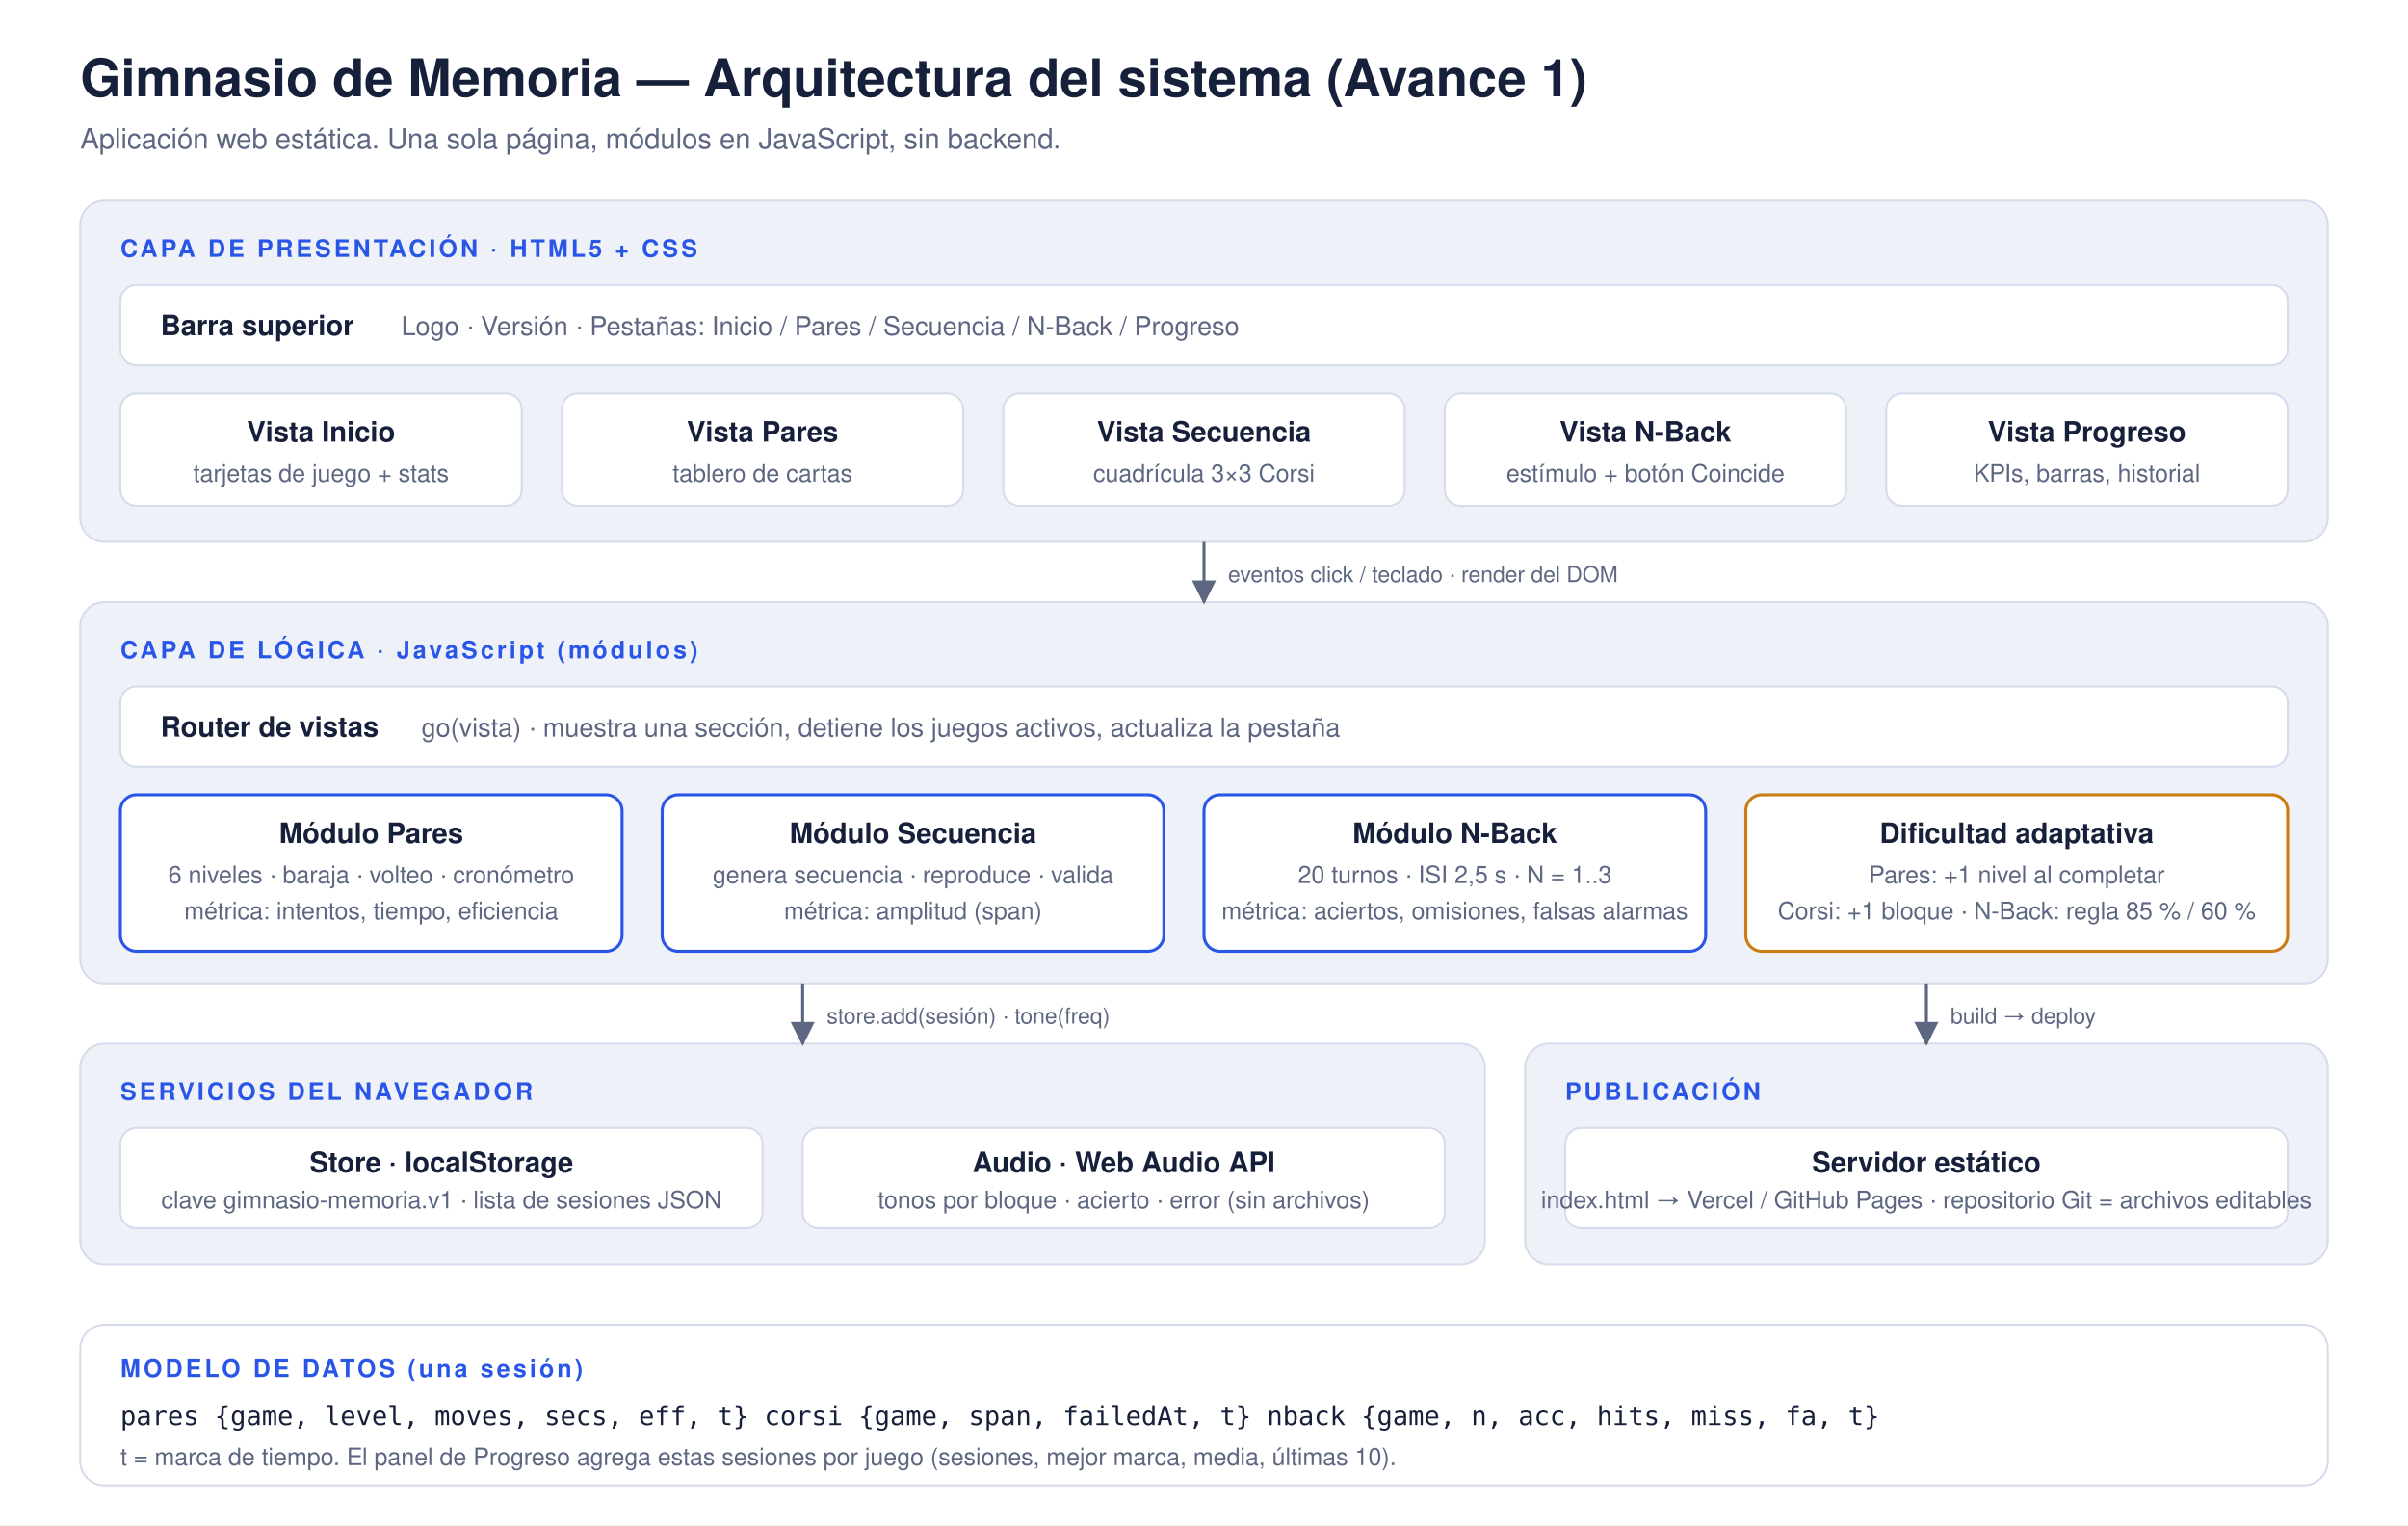
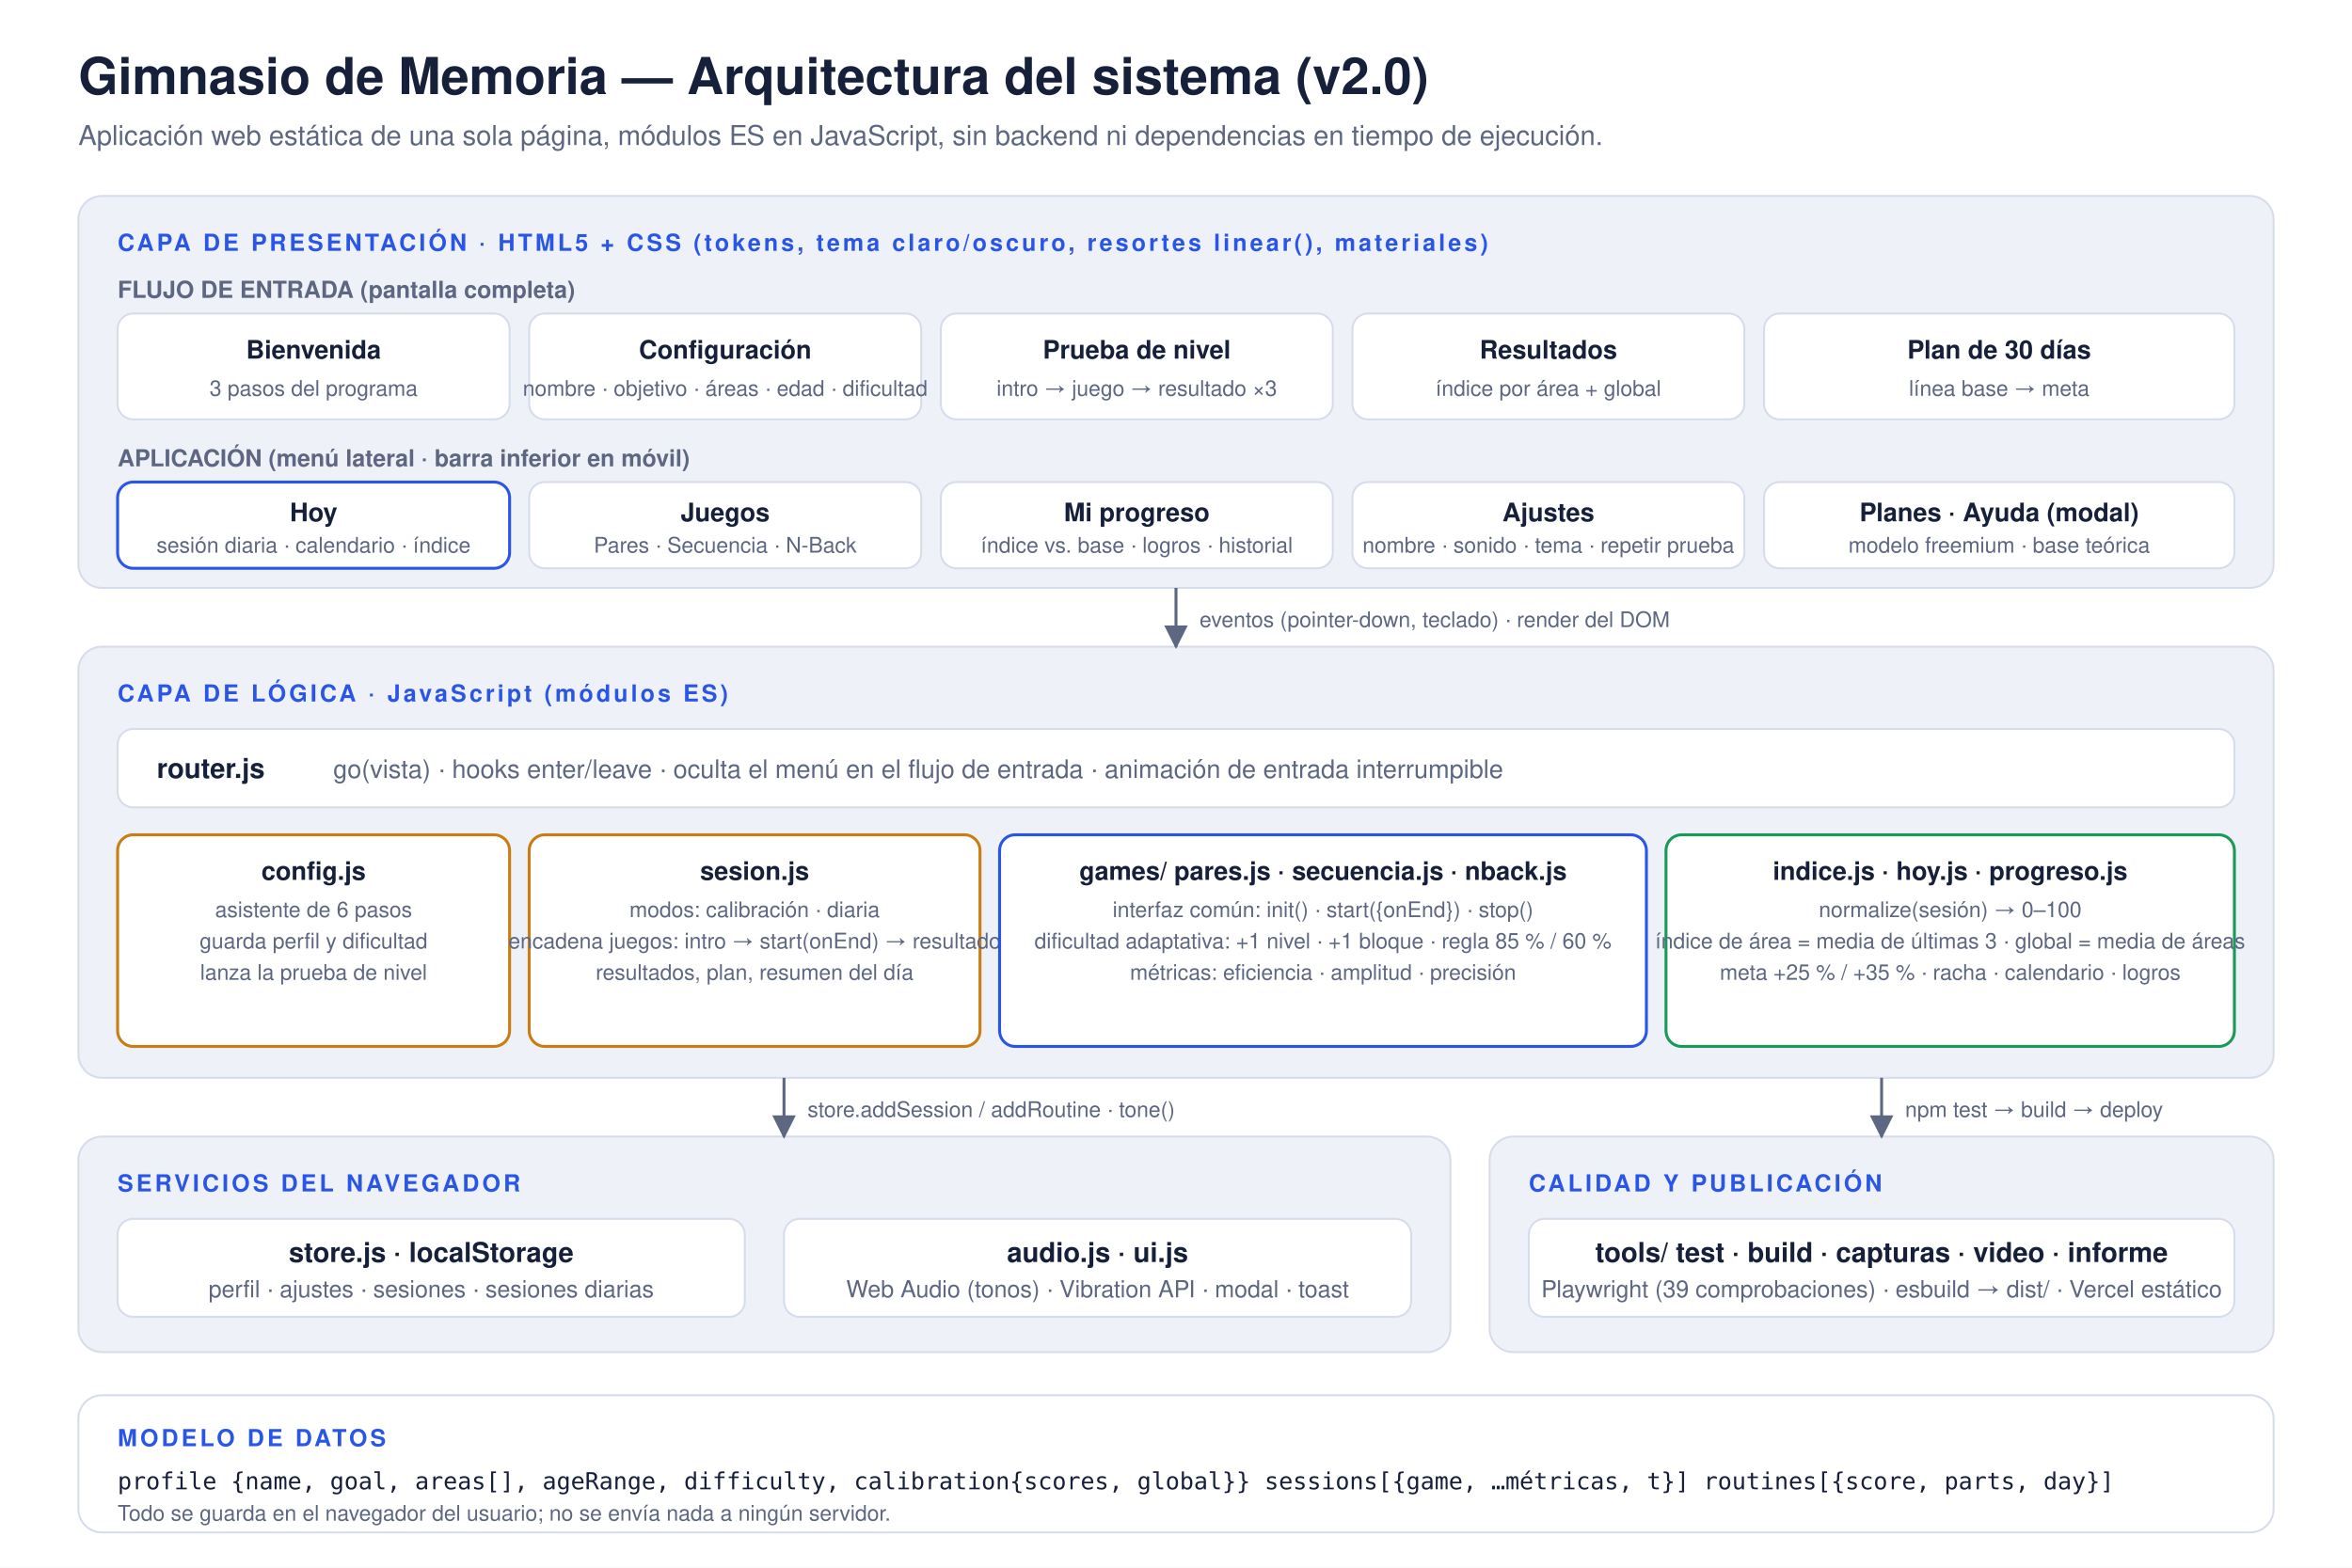
- <svg xmlns="http://www.w3.org/2000/svg" viewBox="0 0 1200 760" width="1200" height="760" font-family="Segoe UI, Helvetica, Arial, sans-serif">
+ <svg xmlns="http://www.w3.org/2000/svg" viewBox="0 0 1200 800" width="1200" height="800" font-family="Segoe UI, Helvetica, Arial, sans-serif">
  <defs>
    <marker id="a" viewBox="0 0 10 10" refX="9" refY="5" markerWidth="8" markerHeight="8" orient="auto">
      <path d="M0 0L10 5L0 10z" fill="#5d6782" />
    </marker>
  </defs>
-   <rect width="1200" height="760" fill="#ffffff" />
-   <text x="40" y="48" font-size="26" font-weight="700" fill="#17203a">Gimnasio de Memoria — Arquitectura del sistema (Avance 1)</text>
-   <text x="40" y="74" font-size="14" fill="#5d6782">Aplicación web estática. Una sola página, módulos en JavaScript, sin backend.</text>
-   <rect x="40" y="100" width="1120" height="170" rx="12" fill="#eef1f7" stroke="#d6dceb" />
-   <text x="60" y="128" font-size="12" font-weight="700" fill="#2a56e8" letter-spacing="1.5">CAPA DE PRESENTACIÓN · HTML5 + CSS</text>
-   <rect x="60" y="142" width="1080" height="40" rx="8" fill="#ffffff" stroke="#d6dceb" />
-   <text x="80" y="167" font-size="14" font-weight="700" fill="#17203a">Barra superior</text>
-   <text x="200" y="167" font-size="13" fill="#5d6782">Logo · Versión · Pestañas: Inicio / Pares / Secuencia / N-Back / Progreso</text>
+   <rect width="1200" height="800" fill="#ffffff" />
+   <text x="40" y="48" font-size="26" font-weight="700" fill="#17203a">Gimnasio de Memoria — Arquitectura del sistema (v2.0)</text>
+   <text x="40" y="74" font-size="14" fill="#5d6782">Aplicación web estática de una sola página, módulos ES en JavaScript, sin backend ni dependencias en tiempo de ejecución.</text>
+   <rect x="40" y="100" width="1120" height="200" rx="12" fill="#eef1f7" stroke="#d6dceb" />
+   <text x="60" y="128" font-size="12" font-weight="700" fill="#2a56e8" letter-spacing="1.5">CAPA DE PRESENTACIÓN · HTML5 + CSS (tokens, tema claro/oscuro, resortes linear(), materiales)</text>
+   <text x="60" y="152" font-size="12" font-weight="700" fill="#5d6782">FLUJO DE ENTRADA (pantalla completa)</text>
+   <g font-size="13" font-weight="700" fill="#17203a" text-anchor="middle">
+     <rect x="60" y="160" width="200" height="54" rx="8" fill="#ffffff" stroke="#d6dceb" />
+     <text x="160" y="183">Bienvenida</text>
+     <text x="160" y="202" font-size="11" font-weight="400" fill="#5d6782">3 pasos del programa</text>
+     <rect x="270" y="160" width="200" height="54" rx="8" fill="#ffffff" stroke="#d6dceb" />
+     <text x="370" y="183">Configuración</text>
+     <text x="370" y="202" font-size="11" font-weight="400" fill="#5d6782">nombre · objetivo · áreas · edad · dificultad</text>
+     <rect x="480" y="160" width="200" height="54" rx="8" fill="#ffffff" stroke="#d6dceb" />
+     <text x="580" y="183">Prueba de nivel</text>
+     <text x="580" y="202" font-size="11" font-weight="400" fill="#5d6782">intro → juego → resultado ×3</text>
+     <rect x="690" y="160" width="200" height="54" rx="8" fill="#ffffff" stroke="#d6dceb" />
+     <text x="790" y="183">Resultados</text>
+     <text x="790" y="202" font-size="11" font-weight="400" fill="#5d6782">índice por área + global</text>
+     <rect x="900" y="160" width="240" height="54" rx="8" fill="#ffffff" stroke="#d6dceb" />
+     <text x="1020" y="183">Plan de 30 días</text>
+     <text x="1020" y="202" font-size="11" font-weight="400" fill="#5d6782">línea base → meta</text>
+   </g>
+   <text x="60" y="238" font-size="12" font-weight="700" fill="#5d6782">APLICACIÓN (menú lateral · barra inferior en móvil)</text>
+   <g font-size="13" font-weight="700" fill="#17203a" text-anchor="middle">
+     <rect x="60" y="246" width="200" height="44" rx="8" fill="#ffffff" stroke="#2a56e8" stroke-width="1.5" />
+     <text x="160" y="266">Hoy</text>
+     <text x="160" y="282" font-size="11" font-weight="400" fill="#5d6782">sesión diaria · calendario · índice</text>
+     <rect x="270" y="246" width="200" height="44" rx="8" fill="#ffffff" stroke="#d6dceb" />
+     <text x="370" y="266">Juegos</text>
+     <text x="370" y="282" font-size="11" font-weight="400" fill="#5d6782">Pares · Secuencia · N-Back</text>
+     <rect x="480" y="246" width="200" height="44" rx="8" fill="#ffffff" stroke="#d6dceb" />
+     <text x="580" y="266">Mi progreso</text>
+     <text x="580" y="282" font-size="11" font-weight="400" fill="#5d6782">índice vs. base · logros · historial</text>
+     <rect x="690" y="246" width="200" height="44" rx="8" fill="#ffffff" stroke="#d6dceb" />
+     <text x="790" y="266">Ajustes</text>
+     <text x="790" y="282" font-size="11" font-weight="400" fill="#5d6782">nombre · sonido · tema · repetir prueba</text>
+     <rect x="900" y="246" width="240" height="44" rx="8" fill="#ffffff" stroke="#d6dceb" />
+     <text x="1020" y="266">Planes · Ayuda (modal)</text>
+     <text x="1020" y="282" font-size="11" font-weight="400" fill="#5d6782">modelo freemium · base teórica</text>
+   </g>
+   <rect x="40" y="330" width="1120" height="220" rx="12" fill="#eef1f7" stroke="#d6dceb" />
+   <text x="60" y="358" font-size="12" font-weight="700" fill="#2a56e8" letter-spacing="1.5">CAPA DE LÓGICA · JavaScript (módulos ES)</text>
+   <rect x="60" y="372" width="1080" height="40" rx="8" fill="#ffffff" stroke="#d6dceb" />
+   <text x="80" y="397" font-size="14" font-weight="700" fill="#17203a">router.js</text>
+   <text x="170" y="397" font-size="13" fill="#5d6782">go(vista) · hooks enter/leave · oculta el menú en el flujo de entrada · animación de entrada interrumpible</text>
+   <g font-size="13" font-weight="700" fill="#17203a" text-anchor="middle">
+     <rect x="60" y="426" width="200" height="108" rx="8" fill="#ffffff" stroke="#c97d12" stroke-width="1.5" />
+     <text x="160" y="449">config.js</text>
+     <text x="160" y="468" font-size="11" font-weight="400" fill="#5d6782">asistente de 6 pasos</text>
+     <text x="160" y="484" font-size="11" font-weight="400" fill="#5d6782">guarda perfil y dificultad</text>
+     <text x="160" y="500" font-size="11" font-weight="400" fill="#5d6782">lanza la prueba de nivel</text>
+     <rect x="270" y="426" width="230" height="108" rx="8" fill="#ffffff" stroke="#c97d12" stroke-width="1.5" />
+     <text x="385" y="449">sesion.js</text>
+     <text x="385" y="468" font-size="11" font-weight="400" fill="#5d6782">modos: calibración · diaria</text>
+     <text x="385" y="484" font-size="11" font-weight="400" fill="#5d6782">encadena juegos: intro → start(onEnd) → resultado</text>
+     <text x="385" y="500" font-size="11" font-weight="400" fill="#5d6782">resultados, plan, resumen del día</text>
+     <rect x="510" y="426" width="330" height="108" rx="8" fill="#ffffff" stroke="#2a56e8" stroke-width="1.5" />
+     <text x="675" y="449">games/ pares.js · secuencia.js · nback.js</text>
+     <text x="675" y="468" font-size="11" font-weight="400" fill="#5d6782">interfaz común: init() · start({onEnd}) · stop()</text>
+     <text x="675" y="484" font-size="11" font-weight="400" fill="#5d6782">dificultad adaptativa: +1 nivel · +1 bloque · regla 85 % / 60 %</text>
+     <text x="675" y="500" font-size="11" font-weight="400" fill="#5d6782">métricas: eficiencia · amplitud · precisión</text>
+     <rect x="850" y="426" width="290" height="108" rx="8" fill="#ffffff" stroke="#1a9a57" stroke-width="1.5" />
+     <text x="995" y="449">indice.js · hoy.js · progreso.js</text>
+     <text x="995" y="468" font-size="11" font-weight="400" fill="#5d6782">normalize(sesión) → 0–100</text>
+     <text x="995" y="484" font-size="11" font-weight="400" fill="#5d6782">índice de área = media de últimas 3 · global = media de áreas</text>
+     <text x="995" y="500" font-size="11" font-weight="400" fill="#5d6782">meta +25 % / +35 % · racha · calendario · logros</text>
+   </g>
+   <rect x="40" y="580" width="700" height="110" rx="12" fill="#eef1f7" stroke="#d6dceb" />
+   <text x="60" y="608" font-size="12" font-weight="700" fill="#2a56e8" letter-spacing="1.5">SERVICIOS DEL NAVEGADOR</text>
  <g font-size="14" font-weight="700" fill="#17203a" text-anchor="middle">
-     <rect x="60" y="196" width="200" height="56" rx="8" fill="#ffffff" stroke="#d6dceb" />
-     <text x="160" y="220">Vista Inicio</text>
-     <text x="160" y="240" font-size="12" font-weight="400" fill="#5d6782">tarjetas de juego + stats</text>
-     <rect x="280" y="196" width="200" height="56" rx="8" fill="#ffffff" stroke="#d6dceb" />
-     <text x="380" y="220">Vista Pares</text>
-     <text x="380" y="240" font-size="12" font-weight="400" fill="#5d6782">tablero de cartas</text>
-     <rect x="500" y="196" width="200" height="56" rx="8" fill="#ffffff" stroke="#d6dceb" />
-     <text x="600" y="220">Vista Secuencia</text>
-     <text x="600" y="240" font-size="12" font-weight="400" fill="#5d6782">cuadrícula 3×3 Corsi</text>
-     <rect x="720" y="196" width="200" height="56" rx="8" fill="#ffffff" stroke="#d6dceb" />
-     <text x="820" y="220">Vista N-Back</text>
-     <text x="820" y="240" font-size="12" font-weight="400" fill="#5d6782">estímulo + botón Coincide</text>
-     <rect x="940" y="196" width="200" height="56" rx="8" fill="#ffffff" stroke="#d6dceb" />
-     <text x="1040" y="220">Vista Progreso</text>
-     <text x="1040" y="240" font-size="12" font-weight="400" fill="#5d6782">KPIs, barras, historial</text>
+     <rect x="60" y="622" width="320" height="50" rx="8" fill="#ffffff" stroke="#d6dceb" />
+     <text x="220" y="644">store.js · localStorage</text>
+     <text x="220" y="662" font-size="12" font-weight="400" fill="#5d6782">perfil · ajustes · sesiones · sesiones diarias</text>
+     <rect x="400" y="622" width="320" height="50" rx="8" fill="#ffffff" stroke="#d6dceb" />
+     <text x="560" y="644">audio.js · ui.js</text>
+     <text x="560" y="662" font-size="12" font-weight="400" fill="#5d6782">Web Audio (tonos) · Vibration API · modal · toast</text>
  </g>
-   <rect x="40" y="300" width="1120" height="190" rx="12" fill="#eef1f7" stroke="#d6dceb" />
-   <text x="60" y="328" font-size="12" font-weight="700" fill="#2a56e8" letter-spacing="1.5">CAPA DE LÓGICA · JavaScript (módulos)</text>
-   <rect x="60" y="342" width="1080" height="40" rx="8" fill="#ffffff" stroke="#d6dceb" />
-   <text x="80" y="367" font-size="14" font-weight="700" fill="#17203a">Router de vistas</text>
-   <text x="210" y="367" font-size="13" fill="#5d6782">go(vista) · muestra una sección, detiene los juegos activos, actualiza la pestaña</text>
-   <g font-size="14" font-weight="700" fill="#17203a" text-anchor="middle">
-     <rect x="60" y="396" width="250" height="78" rx="8" fill="#ffffff" stroke="#2a56e8" stroke-width="1.5" />
-     <text x="185" y="420">Módulo Pares</text>
-     <text x="185" y="440" font-size="12" font-weight="400" fill="#5d6782">6 niveles · baraja · volteo · cronómetro</text>
-     <text x="185" y="458" font-size="12" font-weight="400" fill="#5d6782">métrica: intentos, tiempo, eficiencia</text>
-     <rect x="330" y="396" width="250" height="78" rx="8" fill="#ffffff" stroke="#2a56e8" stroke-width="1.5" />
-     <text x="455" y="420">Módulo Secuencia</text>
-     <text x="455" y="440" font-size="12" font-weight="400" fill="#5d6782">genera secuencia · reproduce · valida</text>
-     <text x="455" y="458" font-size="12" font-weight="400" fill="#5d6782">métrica: amplitud (span)</text>
-     <rect x="600" y="396" width="250" height="78" rx="8" fill="#ffffff" stroke="#2a56e8" stroke-width="1.5" />
-     <text x="725" y="420">Módulo N-Back</text>
-     <text x="725" y="440" font-size="12" font-weight="400" fill="#5d6782">20 turnos · ISI 2,5 s · N = 1..3</text>
-     <text x="725" y="458" font-size="12" font-weight="400" fill="#5d6782">métrica: aciertos, omisiones, falsas alarmas</text>
-     <rect x="870" y="396" width="270" height="78" rx="8" fill="#ffffff" stroke="#c97d12" stroke-width="1.5" />
-     <text x="1005" y="420">Dificultad adaptativa</text>
-     <text x="1005" y="440" font-size="12" font-weight="400" fill="#5d6782">Pares: +1 nivel al completar</text>
-     <text x="1005" y="458" font-size="12" font-weight="400" fill="#5d6782">Corsi: +1 bloque · N-Back: regla 85 % / 60 %</text>
+   <rect x="760" y="580" width="400" height="110" rx="12" fill="#eef1f7" stroke="#d6dceb" />
+   <text x="780" y="608" font-size="12" font-weight="700" fill="#2a56e8" letter-spacing="1.5">CALIDAD Y PUBLICACIÓN</text>
+   <rect x="780" y="622" width="360" height="50" rx="8" fill="#ffffff" stroke="#d6dceb" />
+   <text x="960" y="644" font-size="14" font-weight="700" fill="#17203a" text-anchor="middle">tools/ test · build · capturas · video · informe</text>
+   <text x="960" y="662" font-size="12" fill="#5d6782" text-anchor="middle">Playwright (39 comprobaciones) · esbuild → dist/ · Vercel estático</text>
+   <g stroke="#5d6782" stroke-width="1.5" fill="none" marker-end="url(#a)">
+     <path d="M600 300 V330" />
+     <path d="M400 550 V580" />
+     <path d="M960 550 V580" />
  </g>
-   <rect x="40" y="520" width="700" height="110" rx="12" fill="#eef1f7" stroke="#d6dceb" />
-   <text x="60" y="548" font-size="12" font-weight="700" fill="#2a56e8" letter-spacing="1.5">SERVICIOS DEL NAVEGADOR</text>
-   <g font-size="14" font-weight="700" fill="#17203a" text-anchor="middle">
-     <rect x="60" y="562" width="320" height="50" rx="8" fill="#ffffff" stroke="#d6dceb" />
-     <text x="220" y="584">Store · localStorage</text>
-     <text x="220" y="602" font-size="12" font-weight="400" fill="#5d6782">clave gimnasio-memoria.v1 · lista de sesiones JSON</text>
-     <rect x="400" y="562" width="320" height="50" rx="8" fill="#ffffff" stroke="#d6dceb" />
-     <text x="560" y="584">Audio · Web Audio API</text>
-     <text x="560" y="602" font-size="12" font-weight="400" fill="#5d6782">tonos por bloque · acierto · error (sin archivos)</text>
-   </g>
-   <rect x="760" y="520" width="400" height="110" rx="12" fill="#eef1f7" stroke="#d6dceb" />
-   <text x="780" y="548" font-size="12" font-weight="700" fill="#2a56e8" letter-spacing="1.5">PUBLICACIÓN</text>
-   <rect x="780" y="562" width="360" height="50" rx="8" fill="#ffffff" stroke="#d6dceb" />
-   <text x="960" y="584" font-size="14" font-weight="700" fill="#17203a" text-anchor="middle">Servidor estático</text>
-   <text x="960" y="602" font-size="12" fill="#5d6782" text-anchor="middle">index.html → Vercel / GitHub Pages · repositorio Git = archivos editables</text>
-   <g stroke="#5d6782" stroke-width="1.5" fill="none" marker-end="url(#a)">
-     <path d="M600 270 V300" />
-     <path d="M400 490 V520" />
-     <path d="M960 490 V520" />
-   </g>
-   <text x="612" y="290" font-size="11" fill="#5d6782">eventos click / teclado · render del DOM</text>
-   <text x="412" y="510" font-size="11" fill="#5d6782">store.add(sesión) · tone(freq)</text>
-   <text x="972" y="510" font-size="11" fill="#5d6782">build → deploy</text>
-   <rect x="40" y="660" width="1120" height="80" rx="12" fill="#ffffff" stroke="#d6dceb" />
-   <text x="60" y="686" font-size="12" font-weight="700" fill="#2a56e8" letter-spacing="1.5">MODELO DE DATOS (una sesión)</text>
-   <text x="60" y="710" font-size="13" fill="#17203a" font-family="Consolas, Menlo, monospace">pares  {game, level, moves, secs, eff, t}     corsi  {game, span, failedAt, t}     nback  {game, n, acc, hits, miss, fa, t}</text>
-   <text x="60" y="730" font-size="12" fill="#5d6782">t = marca de tiempo. El panel de Progreso agrega estas sesiones por juego (sesiones, mejor marca, media, últimas 10).</text>
+   <text x="612" y="320" font-size="11" font-weight="400" fill="#5d6782">eventos (pointer-down, teclado) · render del DOM</text>
+   <text x="412" y="570" font-size="11" font-weight="400" fill="#5d6782">store.addSession / addRoutine · tone()</text>
+   <text x="972" y="570" font-size="11" font-weight="400" fill="#5d6782">npm test → build → deploy</text>
+   <rect x="40" y="712" width="1120" height="70" rx="12" fill="#ffffff" stroke="#d6dceb" />
+   <text x="60" y="738" font-size="12" font-weight="700" fill="#2a56e8" letter-spacing="1.5">MODELO DE DATOS</text>
+   <text x="60" y="760" font-size="12" fill="#17203a" font-family="Consolas, Menlo, monospace">profile {name, goal, areas[], ageRange, difficulty, calibration{scores, global}}   sessions[{game, …métricas, t}]   routines[{score, parts, day}]</text>
+   <text x="60" y="776" font-size="11" font-weight="400" fill="#5d6782">Todo se guarda en el navegador del usuario; no se envía nada a ningún servidor.</text>
</svg>
